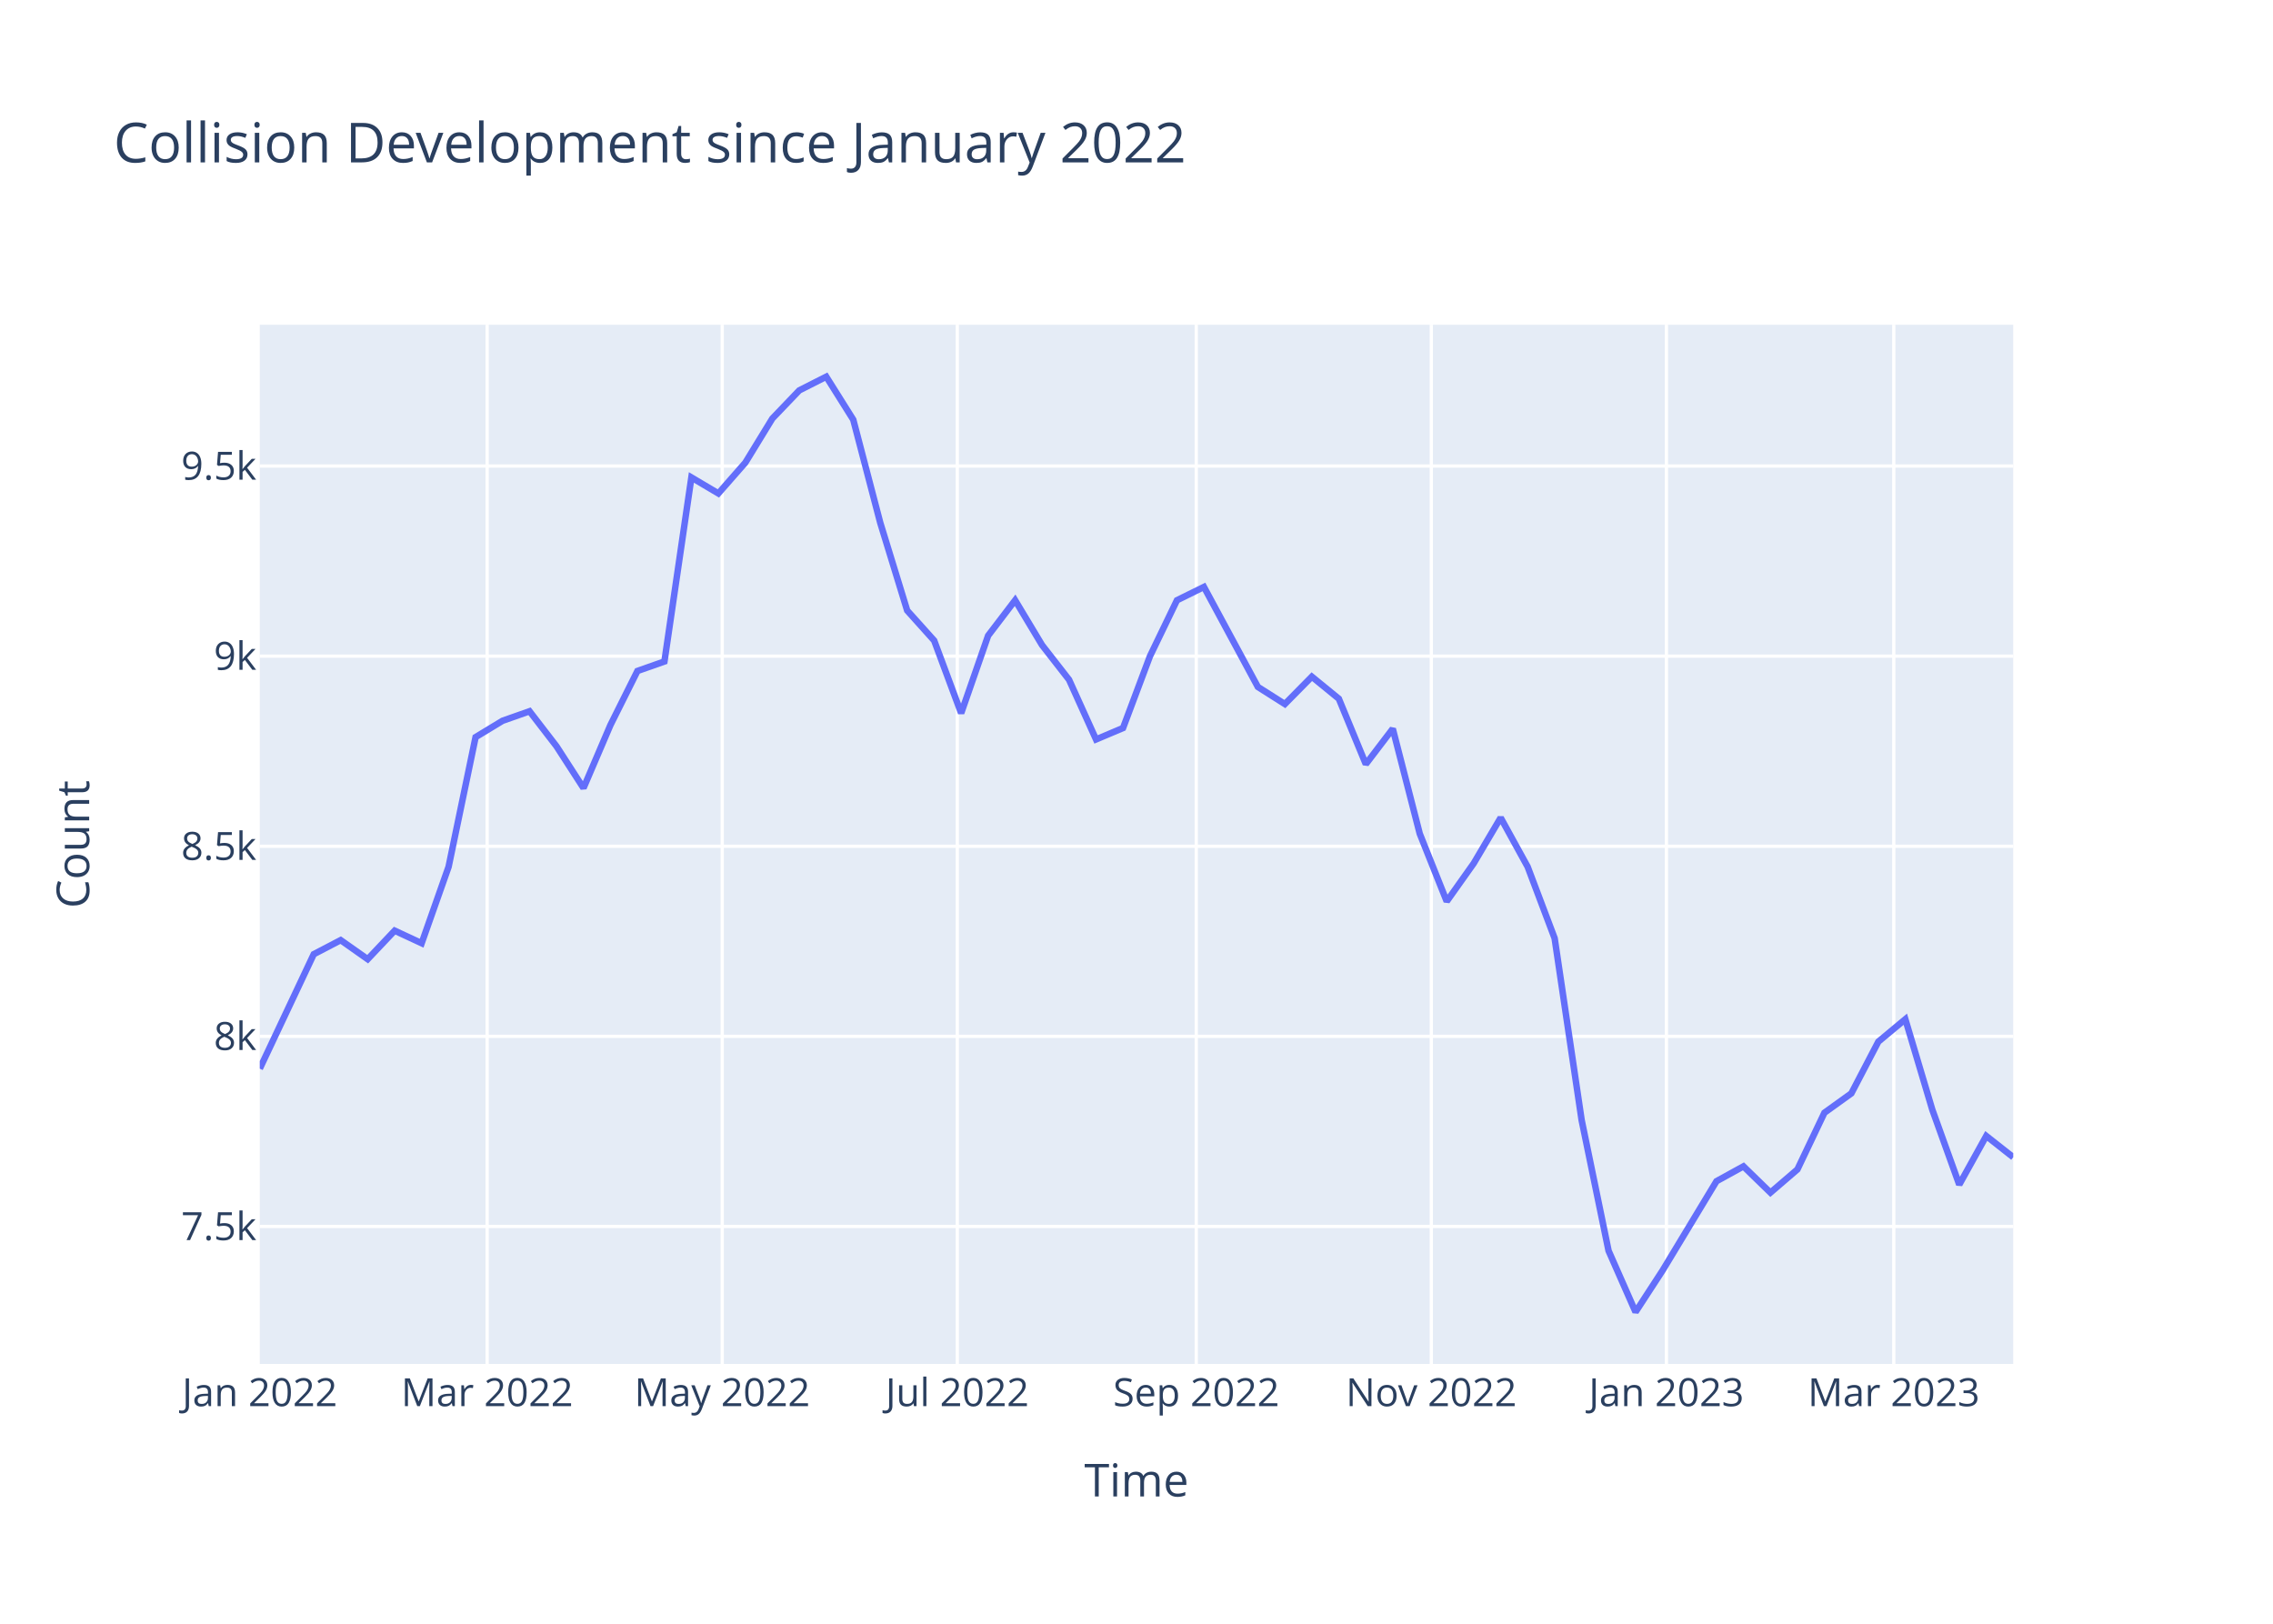
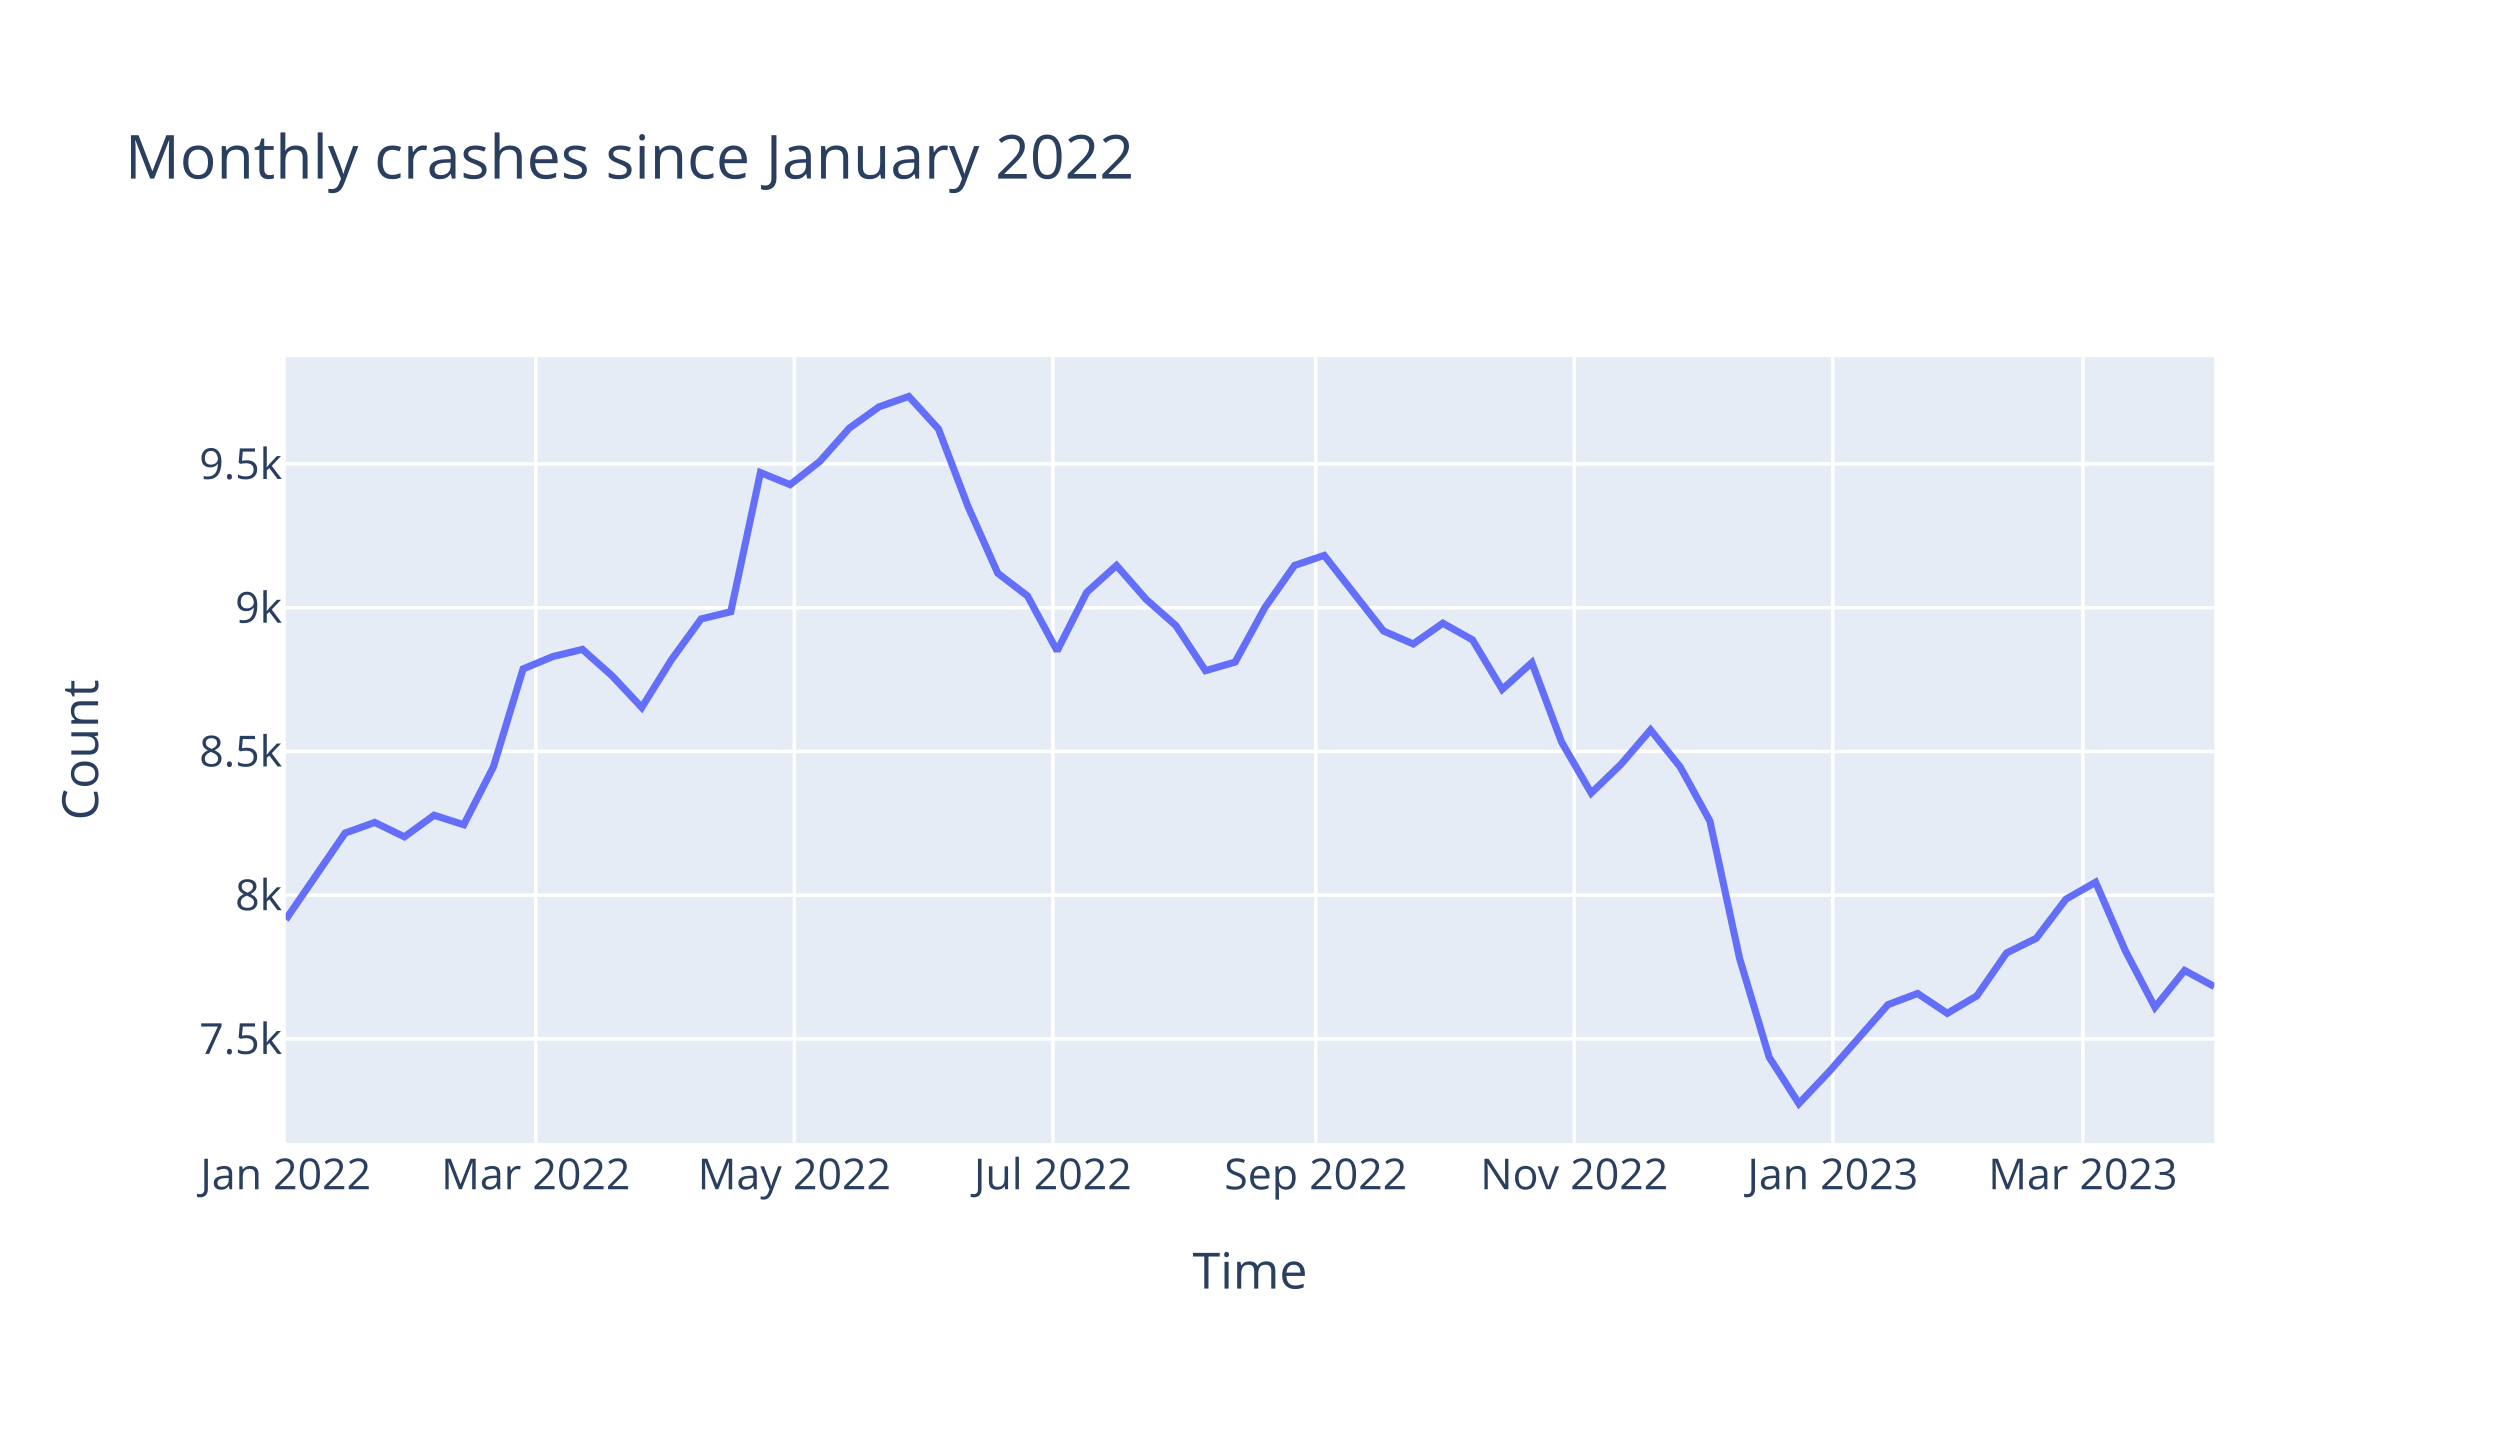
- <svg xmlns="http://www.w3.org/2000/svg" class="main-svg" width="700" height="500" style="" viewBox="0 0 700 500">
-   <rect x="0" y="0" width="700" height="500" style="fill: rgb(255, 255, 255); fill-opacity: 1;" />
-   <defs id="defs-74fcfb">
+ <svg xmlns="http://www.w3.org/2000/svg" class="main-svg" width="700" height="400" style="" viewBox="0 0 700 400">
+   <rect x="0" y="0" width="700" height="400" style="fill: rgb(255, 255, 255); fill-opacity: 1;" />
+   <defs id="defs-606cf3">
    <g class="clips">
-       <clipPath id="clip74fcfbxyplot" class="plotclip">
-         <rect width="540" height="320" />
+       <clipPath id="clip606cf3xyplot" class="plotclip">
+         <rect width="540" height="220" />
      </clipPath>
-       <clipPath class="axesclip" id="clip74fcfbx">
-         <rect x="80" y="0" width="540" height="500" />
+       <clipPath class="axesclip" id="clip606cf3x">
+         <rect x="80" y="0" width="540" height="400" />
      </clipPath>
-       <clipPath class="axesclip" id="clip74fcfby">
-         <rect x="0" y="100" width="700" height="320" />
+       <clipPath class="axesclip" id="clip606cf3y">
+         <rect x="0" y="100" width="700" height="220" />
      </clipPath>
-       <clipPath class="axesclip" id="clip74fcfbxy">
-         <rect x="80" y="100" width="540" height="320" />
+       <clipPath class="axesclip" id="clip606cf3xy">
+         <rect x="80" y="100" width="540" height="220" />
      </clipPath>
    </g>
    <g class="gradients" />
    <g class="patterns" />
  </defs>
  <g class="bglayer">
-     <rect class="bg" x="80" y="100" width="540" height="320" style="fill: rgb(229, 236, 246); fill-opacity: 1; stroke-width: 0;" />
+     <rect class="bg" x="80" y="100" width="540" height="220" style="fill: rgb(229, 236, 246); fill-opacity: 1; stroke-width: 0;" />
  </g>
  <g class="layer-below">
    <g class="imagelayer" />
    <g class="shapelayer" />
  </g>
  <g class="cartesianlayer">
    <g class="subplot xy">
      <g class="layer-subplot">
        <g class="shapelayer" />
        <g class="imagelayer" />
      </g>
      <g class="minor-gridlayer">
        <g class="x" />
        <g class="y" />
      </g>
      <g class="gridlayer">
        <g class="x">
-           <path class="xgrid crisp" transform="translate(150.02,0)" d="M0,100v320" style="stroke: rgb(255, 255, 255); stroke-opacity: 1; stroke-width: 1px;" />
-           <path class="xgrid crisp" transform="translate(222.42,0)" d="M0,100v320" style="stroke: rgb(255, 255, 255); stroke-opacity: 1; stroke-width: 1px;" />
-           <path class="xgrid crisp" transform="translate(294.81,0)" d="M0,100v320" style="stroke: rgb(255, 255, 255); stroke-opacity: 1; stroke-width: 1px;" />
-           <path class="xgrid crisp" transform="translate(368.4,0)" d="M0,100v320" style="stroke: rgb(255, 255, 255); stroke-opacity: 1; stroke-width: 1px;" />
-           <path class="xgrid crisp" transform="translate(440.79,0)" d="M0,100v320" style="stroke: rgb(255, 255, 255); stroke-opacity: 1; stroke-width: 1px;" />
-           <path class="xgrid crisp" transform="translate(513.19,0)" d="M0,100v320" style="stroke: rgb(255, 255, 255); stroke-opacity: 1; stroke-width: 1px;" />
-           <path class="xgrid crisp" transform="translate(583.21,0)" d="M0,100v320" style="stroke: rgb(255, 255, 255); stroke-opacity: 1; stroke-width: 1px;" />
+           <path class="xgrid crisp" transform="translate(150.02,0)" d="M0,100v220" style="stroke: rgb(255, 255, 255); stroke-opacity: 1; stroke-width: 1px;" />
+           <path class="xgrid crisp" transform="translate(222.42,0)" d="M0,100v220" style="stroke: rgb(255, 255, 255); stroke-opacity: 1; stroke-width: 1px;" />
+           <path class="xgrid crisp" transform="translate(294.81,0)" d="M0,100v220" style="stroke: rgb(255, 255, 255); stroke-opacity: 1; stroke-width: 1px;" />
+           <path class="xgrid crisp" transform="translate(368.4,0)" d="M0,100v220" style="stroke: rgb(255, 255, 255); stroke-opacity: 1; stroke-width: 1px;" />
+           <path class="xgrid crisp" transform="translate(440.79,0)" d="M0,100v220" style="stroke: rgb(255, 255, 255); stroke-opacity: 1; stroke-width: 1px;" />
+           <path class="xgrid crisp" transform="translate(513.19,0)" d="M0,100v220" style="stroke: rgb(255, 255, 255); stroke-opacity: 1; stroke-width: 1px;" />
+           <path class="xgrid crisp" transform="translate(583.21,0)" d="M0,100v220" style="stroke: rgb(255, 255, 255); stroke-opacity: 1; stroke-width: 1px;" />
        </g>
        <g class="y">
-           <path class="ygrid crisp" transform="translate(0,377.66)" d="M80,0h540" style="stroke: rgb(255, 255, 255); stroke-opacity: 1; stroke-width: 1px;" />
-           <path class="ygrid crisp" transform="translate(0,319.12)" d="M80,0h540" style="stroke: rgb(255, 255, 255); stroke-opacity: 1; stroke-width: 1px;" />
-           <path class="ygrid crisp" transform="translate(0,260.59)" d="M80,0h540" style="stroke: rgb(255, 255, 255); stroke-opacity: 1; stroke-width: 1px;" />
-           <path class="ygrid crisp" transform="translate(0,202.05)" d="M80,0h540" style="stroke: rgb(255, 255, 255); stroke-opacity: 1; stroke-width: 1px;" />
-           <path class="ygrid crisp" transform="translate(0,143.51)" d="M80,0h540" style="stroke: rgb(255, 255, 255); stroke-opacity: 1; stroke-width: 1px;" />
+           <path class="ygrid crisp" transform="translate(0,290.89)" d="M80,0h540" style="stroke: rgb(255, 255, 255); stroke-opacity: 1; stroke-width: 1px;" />
+           <path class="ygrid crisp" transform="translate(0,250.65)" d="M80,0h540" style="stroke: rgb(255, 255, 255); stroke-opacity: 1; stroke-width: 1px;" />
+           <path class="ygrid crisp" transform="translate(0,210.4)" d="M80,0h540" style="stroke: rgb(255, 255, 255); stroke-opacity: 1; stroke-width: 1px;" />
+           <path class="ygrid crisp" transform="translate(0,170.16)" d="M80,0h540" style="stroke: rgb(255, 255, 255); stroke-opacity: 1; stroke-width: 1px;" />
+           <path class="ygrid crisp" transform="translate(0,129.91)" d="M80,0h540" style="stroke: rgb(255, 255, 255); stroke-opacity: 1; stroke-width: 1px;" />
        </g>
      </g>
      <g class="zerolinelayer" />
      <path class="xlines-below" />
      <path class="ylines-below" />
      <g class="overlines-below" />
      <g class="xaxislayer-below" />
      <g class="yaxislayer-below" />
      <g class="overaxes-below" />
-       <g class="plot" transform="translate(80,100)" clip-path="url(#clip74fcfbxyplot)">
+       <g class="plot" transform="translate(80,100)" clip-path="url(#clip606cf3xyplot)">
        <g class="scatterlayer mlayer">
-           <g class="trace scatter trace35c324" style="stroke-miterlimit: 2; opacity: 1;">
+           <g class="trace scatter traced81ef5" style="stroke-miterlimit: 2; opacity: 1;">
            <g class="fills" />
            <g class="errorbars" />
            <g class="lines">
-               <path class="js-line" d="M0,229.07L16.62,193.83L24.92,189.5L33.23,195.36L41.54,186.58L49.85,190.44L58.15,166.91L66.46,126.99L74.77,121.95L83.08,119.02L91.38,129.8L99.69,142.67L108,123.24L116.31,106.61L124.62,103.69L132.92,47.02L141.23,51.94L149.54,42.46L157.85,28.88L166.15,20.21L174.46,16L182.77,29.23L191.08,60.96L199.38,88L207.69,97.25L216,119.61L224.31,95.73L232.62,84.84L240.92,98.65L249.23,109.31L257.54,127.69L265.85,124.18L274.15,102.05L282.46,84.84L290.77,80.74L307.38,111.53L315.69,116.8L324,108.37L332.31,115.16L340.62,135.3L348.92,124.41L357.23,156.72L365.54,177.56L373.85,165.85L382.15,151.8L390.46,166.91L398.77,188.92L407.08,244.88L415.38,285.15L423.69,304L432,291.24L448.62,263.73L456.92,259.16L465.23,267.24L473.54,260.1L481.85,242.65L490.15,236.68L498.46,220.76L506.77,213.85L515.08,241.72L523.38,264.78L531.69,249.8L540,256.35" style="vector-effect: non-scaling-stroke; fill: none; stroke: rgb(99, 110, 250); stroke-opacity: 1; stroke-width: 2px; opacity: 1;" />
+               <path class="js-line" d="M0,157.49L16.62,133.26L24.92,130.28L33.23,134.31L41.54,128.27L49.85,130.93L58.15,114.75L66.46,87.3L74.77,83.84L83.08,81.83L91.38,89.23L99.69,98.09L108,84.73L116.31,73.3L124.62,71.29L132.92,32.33L141.23,35.71L149.54,29.19L157.85,19.85L166.15,13.9L174.46,11L182.77,20.1L191.08,41.91L199.38,60.5L207.69,66.86L216,82.23L224.31,65.81L232.62,58.33L240.92,67.82L249.23,75.15L257.54,87.79L265.85,85.37L274.15,70.16L282.46,58.33L290.77,55.51L307.38,76.68L315.69,80.3L324,74.5L332.31,79.17L340.62,93.02L348.92,85.53L357.23,107.75L365.54,122.07L373.85,114.02L382.15,104.37L390.46,114.75L398.77,129.88L407.08,168.35L415.38,196.04L423.69,209L432,200.23L448.62,181.31L456.92,178.17L465.23,183.73L473.54,178.82L481.85,166.82L490.15,162.72L498.46,151.77L506.77,147.02L515.08,166.18L523.38,182.04L531.69,171.73L540,176.24" style="vector-effect: non-scaling-stroke; fill: none; stroke: rgb(99, 110, 250); stroke-opacity: 1; stroke-width: 2px; opacity: 1;" />
            </g>
            <g class="points" />
            <g class="text" />
          </g>
        </g>
      </g>
      <g class="overplot" />
      <path class="xlines-above crisp" d="M0,0" style="fill: none;" />
      <path class="ylines-above crisp" d="M0,0" style="fill: none;" />
      <g class="overlines-above" />
      <g class="xaxislayer-above">
        <g class="xtick">
-           <text text-anchor="middle" x="0" y="433" transform="translate(80,0)" style="font-family: 'Open Sans', verdana, arial, sans-serif; font-size: 12px; fill: rgb(42, 63, 95); fill-opacity: 1; white-space: pre; opacity: 1;">Jan 2022</text>
+           <text text-anchor="middle" x="0" y="333" transform="translate(80,0)" style="font-family: 'Open Sans', verdana, arial, sans-serif; font-size: 12px; fill: rgb(42, 63, 95); fill-opacity: 1; white-space: pre; opacity: 1;">Jan 2022</text>
        </g>
        <g class="xtick">
-           <text text-anchor="middle" x="0" y="433" style="font-family: 'Open Sans', verdana, arial, sans-serif; font-size: 12px; fill: rgb(42, 63, 95); fill-opacity: 1; white-space: pre; opacity: 1;" transform="translate(150.02,0)">Mar 2022</text>
+           <text text-anchor="middle" x="0" y="333" style="font-family: 'Open Sans', verdana, arial, sans-serif; font-size: 12px; fill: rgb(42, 63, 95); fill-opacity: 1; white-space: pre; opacity: 1;" transform="translate(150.02,0)">Mar 2022</text>
        </g>
        <g class="xtick">
-           <text text-anchor="middle" x="0" y="433" style="font-family: 'Open Sans', verdana, arial, sans-serif; font-size: 12px; fill: rgb(42, 63, 95); fill-opacity: 1; white-space: pre; opacity: 1;" transform="translate(222.42,0)">May 2022</text>
+           <text text-anchor="middle" x="0" y="333" style="font-family: 'Open Sans', verdana, arial, sans-serif; font-size: 12px; fill: rgb(42, 63, 95); fill-opacity: 1; white-space: pre; opacity: 1;" transform="translate(222.42,0)">May 2022</text>
        </g>
        <g class="xtick">
-           <text text-anchor="middle" x="0" y="433" style="font-family: 'Open Sans', verdana, arial, sans-serif; font-size: 12px; fill: rgb(42, 63, 95); fill-opacity: 1; white-space: pre; opacity: 1;" transform="translate(294.81,0)">Jul 2022</text>
+           <text text-anchor="middle" x="0" y="333" style="font-family: 'Open Sans', verdana, arial, sans-serif; font-size: 12px; fill: rgb(42, 63, 95); fill-opacity: 1; white-space: pre; opacity: 1;" transform="translate(294.81,0)">Jul 2022</text>
        </g>
        <g class="xtick">
-           <text text-anchor="middle" x="0" y="433" style="font-family: 'Open Sans', verdana, arial, sans-serif; font-size: 12px; fill: rgb(42, 63, 95); fill-opacity: 1; white-space: pre; opacity: 1;" transform="translate(368.4,0)">Sep 2022</text>
+           <text text-anchor="middle" x="0" y="333" style="font-family: 'Open Sans', verdana, arial, sans-serif; font-size: 12px; fill: rgb(42, 63, 95); fill-opacity: 1; white-space: pre; opacity: 1;" transform="translate(368.4,0)">Sep 2022</text>
        </g>
        <g class="xtick">
-           <text text-anchor="middle" x="0" y="433" style="font-family: 'Open Sans', verdana, arial, sans-serif; font-size: 12px; fill: rgb(42, 63, 95); fill-opacity: 1; white-space: pre; opacity: 1;" transform="translate(440.79,0)">Nov 2022</text>
+           <text text-anchor="middle" x="0" y="333" style="font-family: 'Open Sans', verdana, arial, sans-serif; font-size: 12px; fill: rgb(42, 63, 95); fill-opacity: 1; white-space: pre; opacity: 1;" transform="translate(440.79,0)">Nov 2022</text>
        </g>
        <g class="xtick">
-           <text text-anchor="middle" x="0" y="433" style="font-family: 'Open Sans', verdana, arial, sans-serif; font-size: 12px; fill: rgb(42, 63, 95); fill-opacity: 1; white-space: pre; opacity: 1;" transform="translate(513.19,0)">Jan 2023</text>
+           <text text-anchor="middle" x="0" y="333" style="font-family: 'Open Sans', verdana, arial, sans-serif; font-size: 12px; fill: rgb(42, 63, 95); fill-opacity: 1; white-space: pre; opacity: 1;" transform="translate(513.19,0)">Jan 2023</text>
        </g>
        <g class="xtick">
-           <text text-anchor="middle" x="0" y="433" style="font-family: 'Open Sans', verdana, arial, sans-serif; font-size: 12px; fill: rgb(42, 63, 95); fill-opacity: 1; white-space: pre; opacity: 1;" transform="translate(583.21,0)">Mar 2023</text>
+           <text text-anchor="middle" x="0" y="333" style="font-family: 'Open Sans', verdana, arial, sans-serif; font-size: 12px; fill: rgb(42, 63, 95); fill-opacity: 1; white-space: pre; opacity: 1;" transform="translate(583.21,0)">Mar 2023</text>
        </g>
      </g>
      <g class="yaxislayer-above">
        <g class="ytick">
-           <text text-anchor="end" x="79" y="4.2" transform="translate(0,377.66)" style="font-family: 'Open Sans', verdana, arial, sans-serif; font-size: 12px; fill: rgb(42, 63, 95); fill-opacity: 1; white-space: pre; opacity: 1;">7.5k</text>
+           <text text-anchor="end" x="79" y="4.2" transform="translate(0,290.89)" style="font-family: 'Open Sans', verdana, arial, sans-serif; font-size: 12px; fill: rgb(42, 63, 95); fill-opacity: 1; white-space: pre; opacity: 1;">7.5k</text>
        </g>
        <g class="ytick">
-           <text text-anchor="end" x="79" y="4.2" style="font-family: 'Open Sans', verdana, arial, sans-serif; font-size: 12px; fill: rgb(42, 63, 95); fill-opacity: 1; white-space: pre; opacity: 1;" transform="translate(0,319.12)">8k</text>
+           <text text-anchor="end" x="79" y="4.2" style="font-family: 'Open Sans', verdana, arial, sans-serif; font-size: 12px; fill: rgb(42, 63, 95); fill-opacity: 1; white-space: pre; opacity: 1;" transform="translate(0,250.65)">8k</text>
        </g>
        <g class="ytick">
-           <text text-anchor="end" x="79" y="4.2" style="font-family: 'Open Sans', verdana, arial, sans-serif; font-size: 12px; fill: rgb(42, 63, 95); fill-opacity: 1; white-space: pre; opacity: 1;" transform="translate(0,260.59)">8.5k</text>
+           <text text-anchor="end" x="79" y="4.2" style="font-family: 'Open Sans', verdana, arial, sans-serif; font-size: 12px; fill: rgb(42, 63, 95); fill-opacity: 1; white-space: pre; opacity: 1;" transform="translate(0,210.4)">8.5k</text>
        </g>
        <g class="ytick">
-           <text text-anchor="end" x="79" y="4.2" style="font-family: 'Open Sans', verdana, arial, sans-serif; font-size: 12px; fill: rgb(42, 63, 95); fill-opacity: 1; white-space: pre; opacity: 1;" transform="translate(0,202.05)">9k</text>
+           <text text-anchor="end" x="79" y="4.2" style="font-family: 'Open Sans', verdana, arial, sans-serif; font-size: 12px; fill: rgb(42, 63, 95); fill-opacity: 1; white-space: pre; opacity: 1;" transform="translate(0,170.16)">9k</text>
        </g>
        <g class="ytick">
-           <text text-anchor="end" x="79" y="4.2" style="font-family: 'Open Sans', verdana, arial, sans-serif; font-size: 12px; fill: rgb(42, 63, 95); fill-opacity: 1; white-space: pre; opacity: 1;" transform="translate(0,143.51)">9.5k</text>
+           <text text-anchor="end" x="79" y="4.2" style="font-family: 'Open Sans', verdana, arial, sans-serif; font-size: 12px; fill: rgb(42, 63, 95); fill-opacity: 1; white-space: pre; opacity: 1;" transform="translate(0,129.91)">9.5k</text>
        </g>
      </g>
      <g class="overaxes-above" />
    </g>
  </g>
  <g class="polarlayer" />
  <g class="smithlayer" />
  <g class="ternarylayer" />
  <g class="geolayer" />
  <g class="funnelarealayer" />
  <g class="pielayer" />
  <g class="iciclelayer" />
  <g class="treemaplayer" />
  <g class="sunburstlayer" />
  <g class="glimages" />
-   <defs id="topdefs-74fcfb">
+   <defs id="topdefs-606cf3">
    <g class="clips" />
  </defs>
  <g class="layer-above">
    <g class="imagelayer" />
    <g class="shapelayer" />
  </g>
  <g class="infolayer">
    <g class="g-gtitle">
-       <text class="gtitle" x="35" y="50" text-anchor="start" dy="0em" style="font-family: 'Open Sans', verdana, arial, sans-serif; font-size: 17px; fill: rgb(42, 63, 95); opacity: 1; font-weight: normal; white-space: pre;">Collision Development since January 2022</text>
+       <text class="gtitle" x="35" y="50" text-anchor="start" dy="0em" style="font-family: 'Open Sans', verdana, arial, sans-serif; font-size: 17px; fill: rgb(42, 63, 95); opacity: 1; font-weight: normal; white-space: pre;">Monthly crashes since January 2022</text>
    </g>
    <g class="g-xtitle">
-       <text class="xtitle" x="350" y="460.8" text-anchor="middle" style="font-family: 'Open Sans', verdana, arial, sans-serif; font-size: 14px; fill: rgb(42, 63, 95); opacity: 1; font-weight: normal; white-space: pre;">Time</text>
+       <text class="xtitle" x="350" y="360.8" text-anchor="middle" style="font-family: 'Open Sans', verdana, arial, sans-serif; font-size: 14px; fill: rgb(42, 63, 95); opacity: 1; font-weight: normal; white-space: pre;">Time</text>
    </g>
    <g class="g-ytitle">
-       <text class="ytitle" transform="rotate(-90,27.46563,260)" x="27.466" y="260" text-anchor="middle" style="font-family: 'Open Sans', verdana, arial, sans-serif; font-size: 14px; fill: rgb(42, 63, 95); opacity: 1; font-weight: normal; white-space: pre;">Count</text>
+       <text class="ytitle" transform="rotate(-90,27.46563,210)" x="27.466" y="210" text-anchor="middle" style="font-family: 'Open Sans', verdana, arial, sans-serif; font-size: 14px; fill: rgb(42, 63, 95); opacity: 1; font-weight: normal; white-space: pre;">Count</text>
    </g>
  </g>
</svg>
